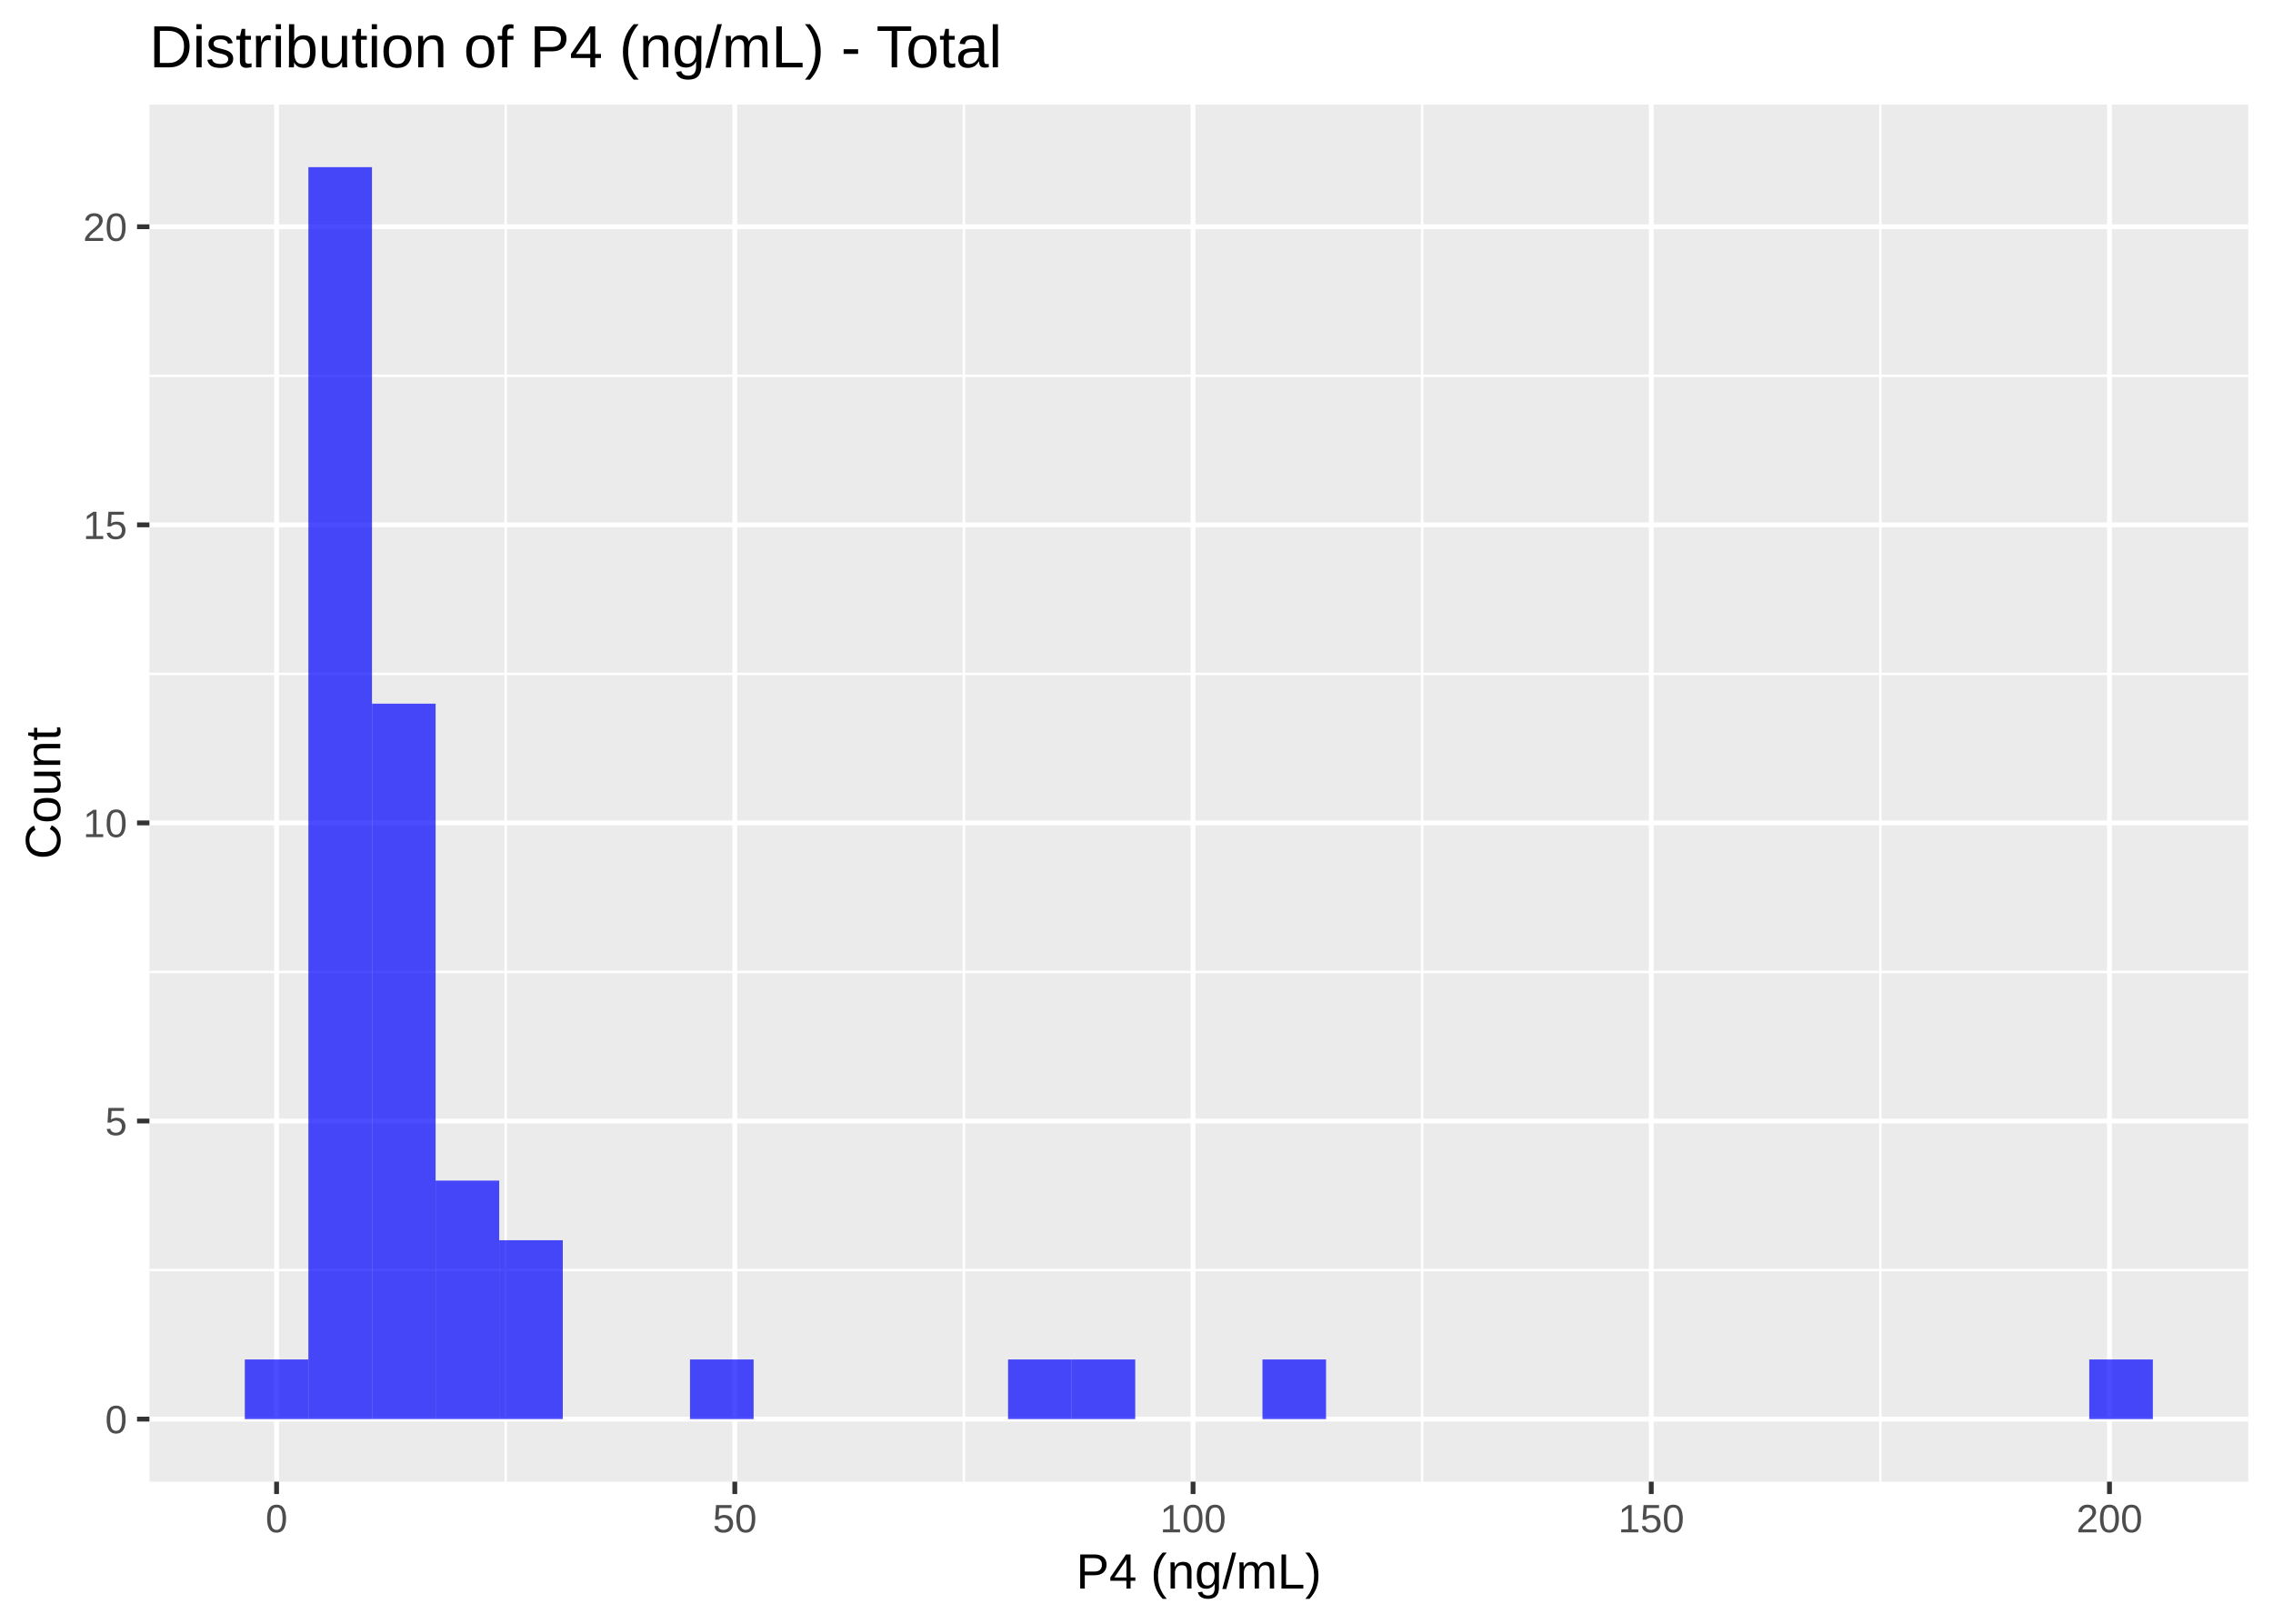
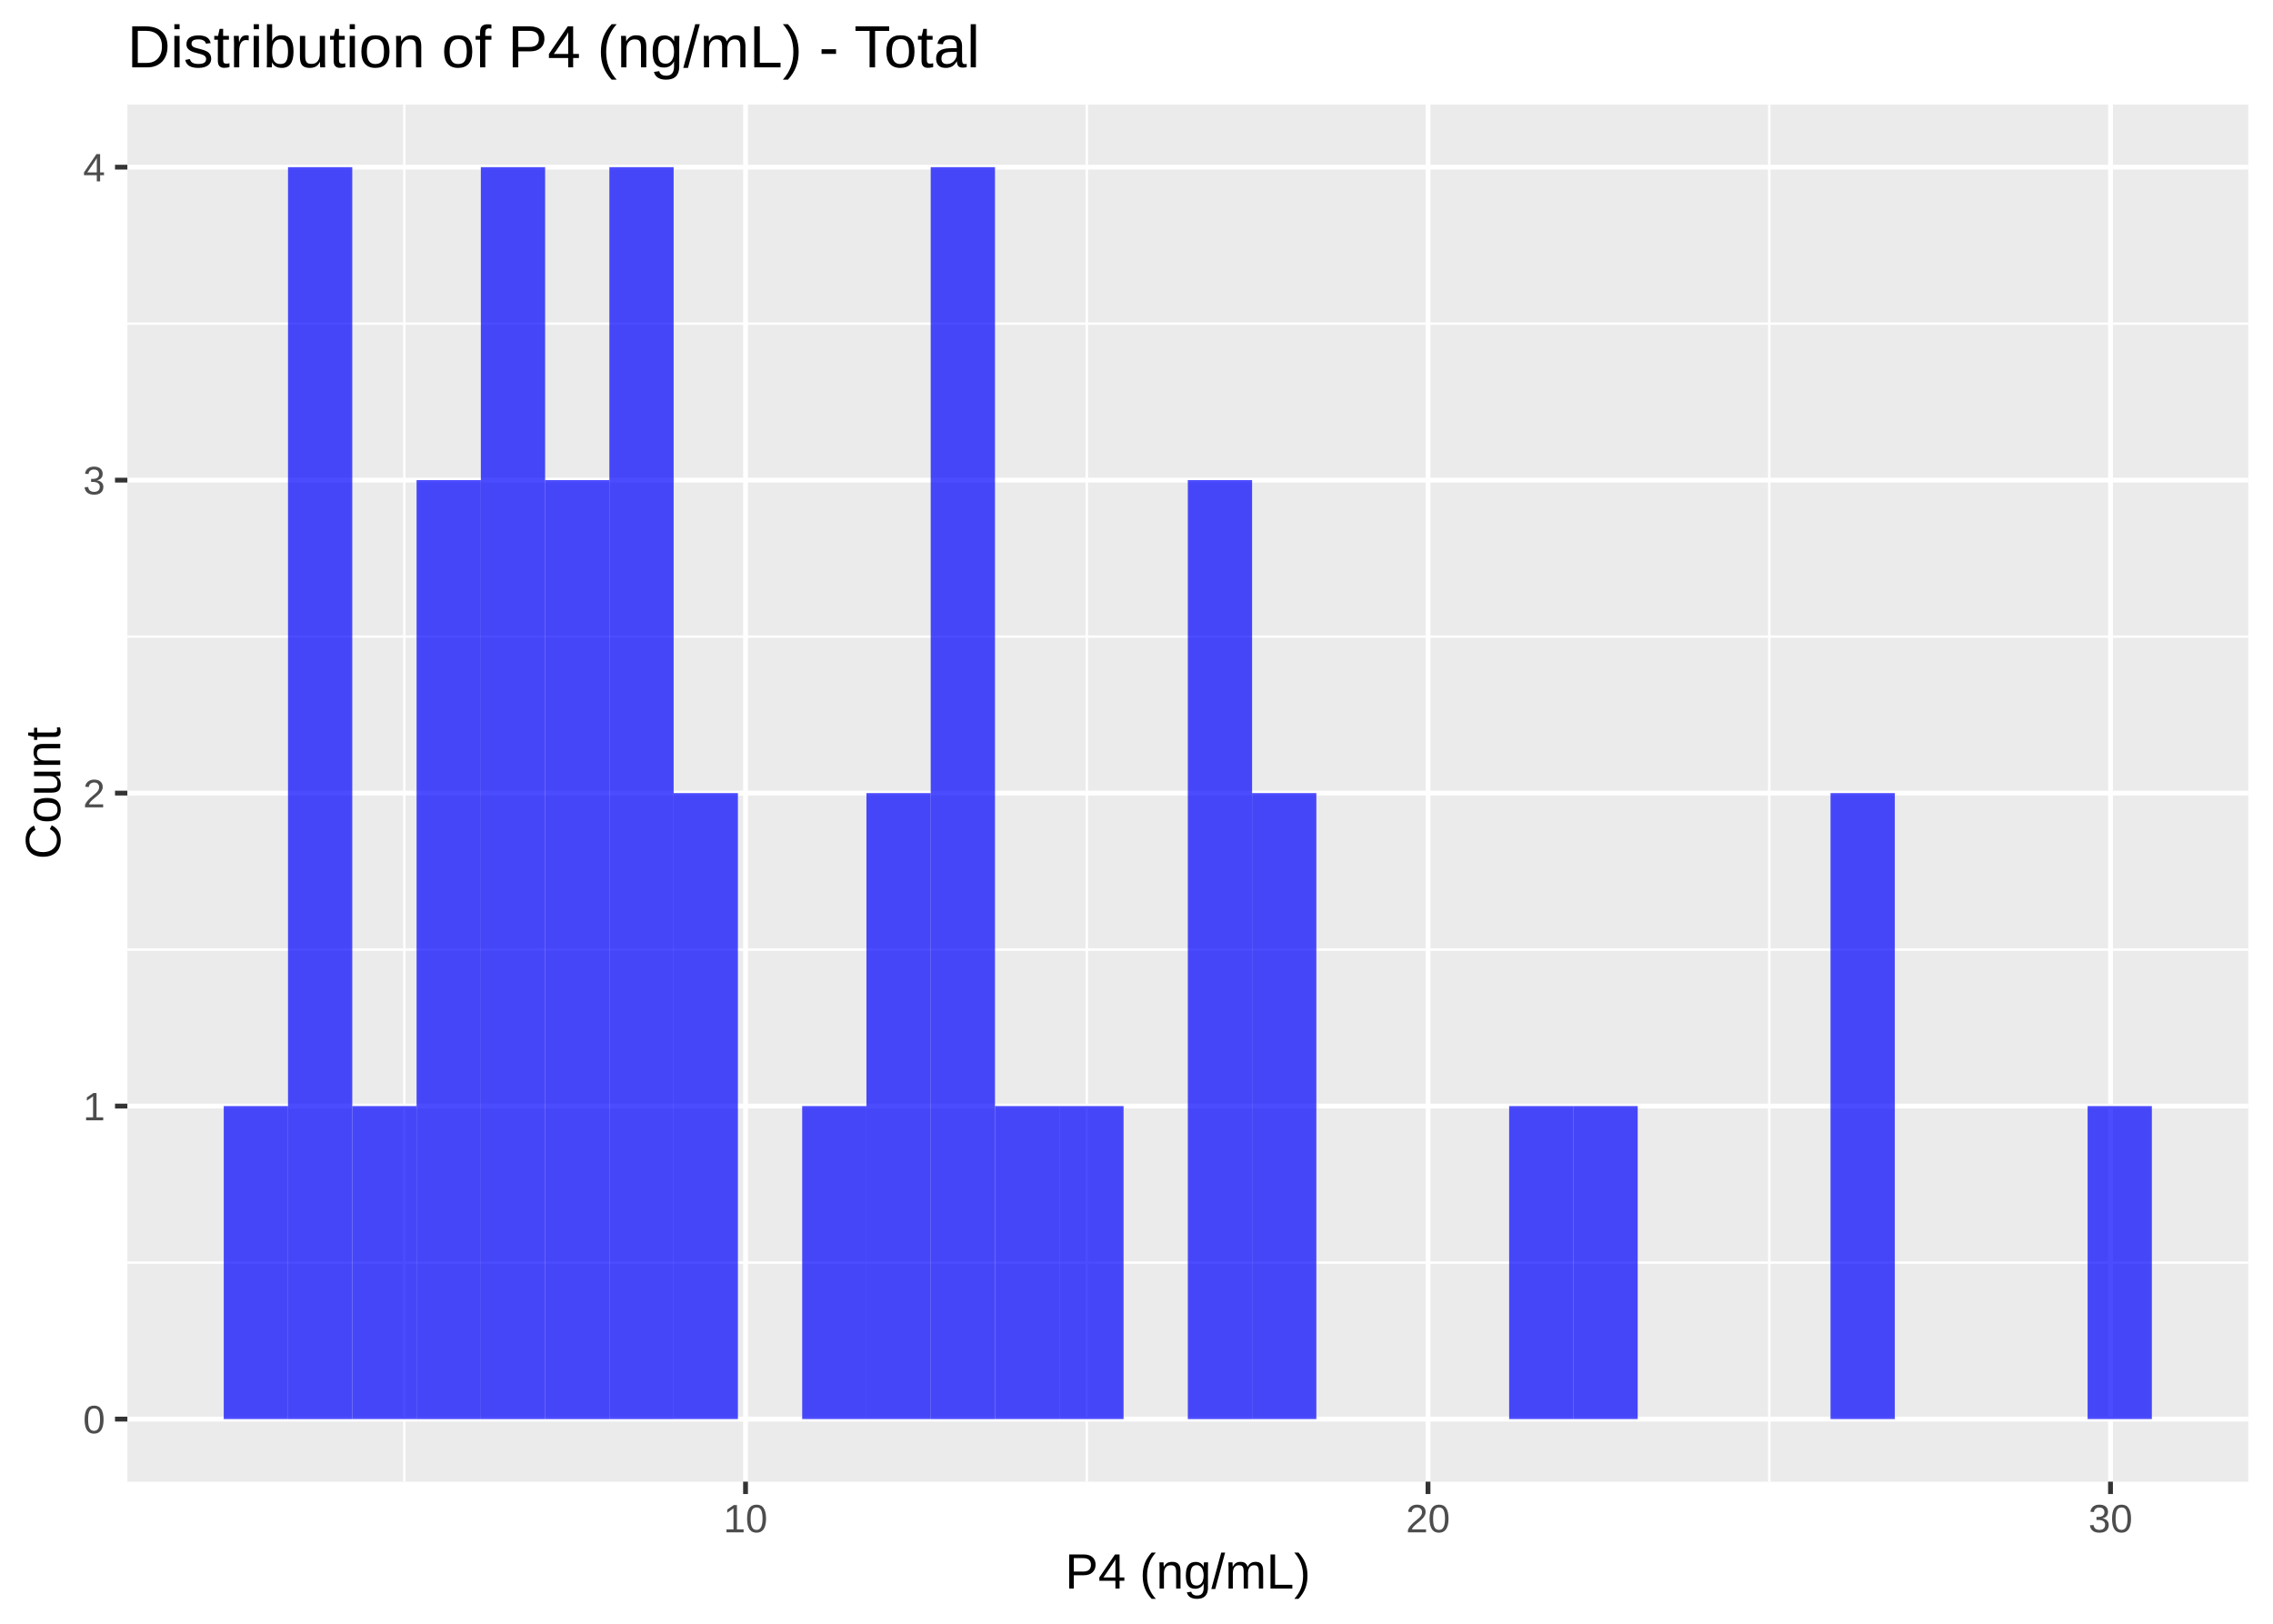
<svg xmlns="http://www.w3.org/2000/svg" width="504.00pt" height="360.00pt" viewBox="0 0 504.00 360.00">
  <g class="svglite">
    <defs>
      <style type="text/css">
    .svglite line, .svglite polyline, .svglite polygon, .svglite path, .svglite rect, .svglite circle {
      fill: none;
      stroke: #000000;
      stroke-linecap: round;
      stroke-linejoin: round;
      stroke-miterlimit: 10.00;
    }
    .svglite text {
      white-space: pre;
    }
    .svglite g.glyphgroup path {
      fill: inherit;
      stroke: none;
    }
  </style>
    </defs>
    <rect width="100%" height="100%" style="stroke: none; fill: #FFFFFF;" />
    <defs>
      <clipPath id="cpMC4wMHw1MDQuMDB8MC4wMHwzNjAuMDA=">
        <rect x="0.00" y="0.00" width="504.00" height="360.00" />
      </clipPath>
    </defs>
    <g clip-path="url(#cpMC4wMHw1MDQuMDB8MC4wMHwzNjAuMDA=)">
      <rect x="0.00" y="0" width="504.00" height="360.00" style="stroke-width: 1.07; stroke: #FFFFFF; fill: #FFFFFF;" />
    </g>
    <defs>
-       <clipPath id="cpMzMuMTN8NDk4LjUyfDIzLjE4fDMyOC41MA==">
-         <rect x="33.13" y="23.18" width="465.39" height="305.33" />
+       <clipPath id="cpMjguMjR8NDk4LjUyfDIzLjE4fDMyOC41MA==">
+         <rect x="28.24" y="23.18" width="470.28" height="305.33" />
      </clipPath>
    </defs>
-     <g clip-path="url(#cpMzMuMTN8NDk4LjUyfDIzLjE4fDMyOC41MA==)">
-       <rect x="33.13" y="23.18" width="465.39" height="305.33" style="stroke-width: 1.07; stroke: none; fill: #EBEBEB;" />
-       <polyline points="33.13,281.58 498.52,281.58 " style="stroke-width: 0.53; stroke: #FFFFFF; stroke-linecap: butt;" />
-       <polyline points="33.13,215.49 498.52,215.49 " style="stroke-width: 0.53; stroke: #FFFFFF; stroke-linecap: butt;" />
-       <polyline points="33.13,149.41 498.52,149.41 " style="stroke-width: 0.53; stroke: #FFFFFF; stroke-linecap: butt;" />
-       <polyline points="33.13,83.32 498.52,83.32 " style="stroke-width: 0.53; stroke: #FFFFFF; stroke-linecap: butt;" />
-       <polyline points="112.13,328.50 112.13,23.18 " style="stroke-width: 0.53; stroke: #FFFFFF; stroke-linecap: butt;" />
-       <polyline points="213.73,328.50 213.73,23.18 " style="stroke-width: 0.53; stroke: #FFFFFF; stroke-linecap: butt;" />
-       <polyline points="315.34,328.50 315.34,23.18 " style="stroke-width: 0.53; stroke: #FFFFFF; stroke-linecap: butt;" />
-       <polyline points="416.94,328.50 416.94,23.18 " style="stroke-width: 0.53; stroke: #FFFFFF; stroke-linecap: butt;" />
-       <polyline points="33.13,314.63 498.52,314.63 " style="stroke-width: 1.07; stroke: #FFFFFF; stroke-linecap: butt;" />
-       <polyline points="33.13,248.54 498.52,248.54 " style="stroke-width: 1.07; stroke: #FFFFFF; stroke-linecap: butt;" />
-       <polyline points="33.13,182.45 498.52,182.45 " style="stroke-width: 1.07; stroke: #FFFFFF; stroke-linecap: butt;" />
-       <polyline points="33.13,116.36 498.52,116.36 " style="stroke-width: 1.07; stroke: #FFFFFF; stroke-linecap: butt;" />
-       <polyline points="33.13,50.27 498.52,50.27 " style="stroke-width: 1.07; stroke: #FFFFFF; stroke-linecap: butt;" />
-       <polyline points="61.33,328.50 61.33,23.18 " style="stroke-width: 1.07; stroke: #FFFFFF; stroke-linecap: butt;" />
-       <polyline points="162.93,328.50 162.93,23.18 " style="stroke-width: 1.07; stroke: #FFFFFF; stroke-linecap: butt;" />
-       <polyline points="264.54,328.50 264.54,23.18 " style="stroke-width: 1.07; stroke: #FFFFFF; stroke-linecap: butt;" />
-       <polyline points="366.14,328.50 366.14,23.18 " style="stroke-width: 1.07; stroke: #FFFFFF; stroke-linecap: butt;" />
-       <polyline points="467.74,328.50 467.74,23.18 " style="stroke-width: 1.07; stroke: #FFFFFF; stroke-linecap: butt;" />
-       <rect x="54.28" y="301.41" width="14.10" height="13.22" style="stroke-width: 1.07; stroke: none; stroke-linecap: butt; stroke-linejoin: miter; fill: #0000FF; fill-opacity: 0.70;" />
-       <rect x="68.38" y="37.06" width="14.10" height="277.57" style="stroke-width: 1.07; stroke: none; stroke-linecap: butt; stroke-linejoin: miter; fill: #0000FF; fill-opacity: 0.70;" />
-       <rect x="82.49" y="156.01" width="14.10" height="158.61" style="stroke-width: 1.07; stroke: none; stroke-linecap: butt; stroke-linejoin: miter; fill: #0000FF; fill-opacity: 0.70;" />
-       <rect x="96.59" y="261.75" width="14.10" height="52.87" style="stroke-width: 1.07; stroke: none; stroke-linecap: butt; stroke-linejoin: miter; fill: #0000FF; fill-opacity: 0.70;" />
-       <rect x="110.69" y="274.97" width="14.10" height="39.65" style="stroke-width: 1.07; stroke: none; stroke-linecap: butt; stroke-linejoin: miter; fill: #0000FF; fill-opacity: 0.70;" />
-       <rect x="124.80" y="314.63" width="14.10" height="0.00" style="stroke-width: 1.07; stroke: none; stroke-linecap: butt; stroke-linejoin: miter; fill: #0000FF; fill-opacity: 0.70;" />
-       <rect x="138.90" y="314.63" width="14.10" height="0.00" style="stroke-width: 1.07; stroke: none; stroke-linecap: butt; stroke-linejoin: miter; fill: #0000FF; fill-opacity: 0.70;" />
-       <rect x="153.00" y="301.41" width="14.10" height="13.22" style="stroke-width: 1.07; stroke: none; stroke-linecap: butt; stroke-linejoin: miter; fill: #0000FF; fill-opacity: 0.70;" />
-       <rect x="167.10" y="314.63" width="14.10" height="0.00" style="stroke-width: 1.07; stroke: none; stroke-linecap: butt; stroke-linejoin: miter; fill: #0000FF; fill-opacity: 0.70;" />
-       <rect x="181.21" y="314.63" width="14.10" height="0.00" style="stroke-width: 1.07; stroke: none; stroke-linecap: butt; stroke-linejoin: miter; fill: #0000FF; fill-opacity: 0.70;" />
-       <rect x="195.31" y="314.63" width="14.10" height="0.00" style="stroke-width: 1.07; stroke: none; stroke-linecap: butt; stroke-linejoin: miter; fill: #0000FF; fill-opacity: 0.70;" />
-       <rect x="209.41" y="314.63" width="14.10" height="0.00" style="stroke-width: 1.07; stroke: none; stroke-linecap: butt; stroke-linejoin: miter; fill: #0000FF; fill-opacity: 0.70;" />
-       <rect x="223.52" y="301.41" width="14.10" height="13.22" style="stroke-width: 1.07; stroke: none; stroke-linecap: butt; stroke-linejoin: miter; fill: #0000FF; fill-opacity: 0.70;" />
-       <rect x="237.62" y="301.41" width="14.10" height="13.22" style="stroke-width: 1.07; stroke: none; stroke-linecap: butt; stroke-linejoin: miter; fill: #0000FF; fill-opacity: 0.70;" />
-       <rect x="251.72" y="314.63" width="14.10" height="0.00" style="stroke-width: 1.07; stroke: none; stroke-linecap: butt; stroke-linejoin: miter; fill: #0000FF; fill-opacity: 0.70;" />
-       <rect x="265.82" y="314.63" width="14.10" height="0.00" style="stroke-width: 1.07; stroke: none; stroke-linecap: butt; stroke-linejoin: miter; fill: #0000FF; fill-opacity: 0.70;" />
-       <rect x="279.93" y="301.41" width="14.10" height="13.22" style="stroke-width: 1.07; stroke: none; stroke-linecap: butt; stroke-linejoin: miter; fill: #0000FF; fill-opacity: 0.70;" />
-       <rect x="294.03" y="314.63" width="14.10" height="0.00" style="stroke-width: 1.07; stroke: none; stroke-linecap: butt; stroke-linejoin: miter; fill: #0000FF; fill-opacity: 0.70;" />
-       <rect x="308.13" y="314.63" width="14.10" height="0.00" style="stroke-width: 1.07; stroke: none; stroke-linecap: butt; stroke-linejoin: miter; fill: #0000FF; fill-opacity: 0.70;" />
-       <rect x="322.24" y="314.63" width="14.10" height="0.00" style="stroke-width: 1.07; stroke: none; stroke-linecap: butt; stroke-linejoin: miter; fill: #0000FF; fill-opacity: 0.70;" />
-       <rect x="336.34" y="314.63" width="14.10" height="0.00" style="stroke-width: 1.07; stroke: none; stroke-linecap: butt; stroke-linejoin: miter; fill: #0000FF; fill-opacity: 0.70;" />
-       <rect x="350.44" y="314.63" width="14.10" height="0.00" style="stroke-width: 1.07; stroke: none; stroke-linecap: butt; stroke-linejoin: miter; fill: #0000FF; fill-opacity: 0.70;" />
-       <rect x="364.54" y="314.63" width="14.10" height="0.00" style="stroke-width: 1.07; stroke: none; stroke-linecap: butt; stroke-linejoin: miter; fill: #0000FF; fill-opacity: 0.70;" />
-       <rect x="378.65" y="314.63" width="14.10" height="0.00" style="stroke-width: 1.07; stroke: none; stroke-linecap: butt; stroke-linejoin: miter; fill: #0000FF; fill-opacity: 0.70;" />
-       <rect x="392.75" y="314.63" width="14.10" height="0.00" style="stroke-width: 1.07; stroke: none; stroke-linecap: butt; stroke-linejoin: miter; fill: #0000FF; fill-opacity: 0.70;" />
-       <rect x="406.85" y="314.63" width="14.10" height="0.00" style="stroke-width: 1.07; stroke: none; stroke-linecap: butt; stroke-linejoin: miter; fill: #0000FF; fill-opacity: 0.70;" />
-       <rect x="420.95" y="314.63" width="14.10" height="0.00" style="stroke-width: 1.07; stroke: none; stroke-linecap: butt; stroke-linejoin: miter; fill: #0000FF; fill-opacity: 0.70;" />
-       <rect x="435.06" y="314.63" width="14.10" height="0.00" style="stroke-width: 1.07; stroke: none; stroke-linecap: butt; stroke-linejoin: miter; fill: #0000FF; fill-opacity: 0.70;" />
-       <rect x="449.16" y="314.63" width="14.10" height="0.00" style="stroke-width: 1.07; stroke: none; stroke-linecap: butt; stroke-linejoin: miter; fill: #0000FF; fill-opacity: 0.70;" />
-       <rect x="463.26" y="301.41" width="14.10" height="13.22" style="stroke-width: 1.07; stroke: none; stroke-linecap: butt; stroke-linejoin: miter; fill: #0000FF; fill-opacity: 0.70;" />
+     <g clip-path="url(#cpMjguMjR8NDk4LjUyfDIzLjE4fDMyOC41MA==)">
+       <rect x="28.24" y="23.18" width="470.28" height="305.33" style="stroke-width: 1.07; stroke: none; fill: #EBEBEB;" />
+       <polyline points="28.24,279.93 498.52,279.93 " style="stroke-width: 0.53; stroke: #FFFFFF; stroke-linecap: butt;" />
+       <polyline points="28.24,210.54 498.52,210.54 " style="stroke-width: 0.53; stroke: #FFFFFF; stroke-linecap: butt;" />
+       <polyline points="28.24,141.14 498.52,141.14 " style="stroke-width: 0.53; stroke: #FFFFFF; stroke-linecap: butt;" />
+       <polyline points="28.24,71.75 498.52,71.75 " style="stroke-width: 0.53; stroke: #FFFFFF; stroke-linecap: butt;" />
+       <polyline points="89.65,328.50 89.65,23.18 " style="stroke-width: 0.53; stroke: #FFFFFF; stroke-linecap: butt;" />
+       <polyline points="240.98,328.50 240.98,23.18 " style="stroke-width: 0.53; stroke: #FFFFFF; stroke-linecap: butt;" />
+       <polyline points="392.31,328.50 392.31,23.18 " style="stroke-width: 0.53; stroke: #FFFFFF; stroke-linecap: butt;" />
+       <polyline points="28.24,314.63 498.52,314.63 " style="stroke-width: 1.07; stroke: #FFFFFF; stroke-linecap: butt;" />
+       <polyline points="28.24,245.23 498.52,245.23 " style="stroke-width: 1.07; stroke: #FFFFFF; stroke-linecap: butt;" />
+       <polyline points="28.24,175.84 498.52,175.84 " style="stroke-width: 1.07; stroke: #FFFFFF; stroke-linecap: butt;" />
+       <polyline points="28.24,106.45 498.52,106.45 " style="stroke-width: 1.07; stroke: #FFFFFF; stroke-linecap: butt;" />
+       <polyline points="28.24,37.06 498.52,37.06 " style="stroke-width: 1.07; stroke: #FFFFFF; stroke-linecap: butt;" />
+       <polyline points="165.31,328.50 165.31,23.18 " style="stroke-width: 1.07; stroke: #FFFFFF; stroke-linecap: butt;" />
+       <polyline points="316.64,328.50 316.64,23.18 " style="stroke-width: 1.07; stroke: #FFFFFF; stroke-linecap: butt;" />
+       <polyline points="467.97,328.50 467.97,23.18 " style="stroke-width: 1.07; stroke: #FFFFFF; stroke-linecap: butt;" />
+       <rect x="49.61" y="245.23" width="14.25" height="69.39" style="stroke-width: 1.07; stroke: none; stroke-linecap: butt; stroke-linejoin: miter; fill: #0000FF; fill-opacity: 0.70;" />
+       <rect x="63.86" y="37.06" width="14.25" height="277.57" style="stroke-width: 1.07; stroke: none; stroke-linecap: butt; stroke-linejoin: miter; fill: #0000FF; fill-opacity: 0.70;" />
+       <rect x="78.12" y="245.23" width="14.25" height="69.39" style="stroke-width: 1.07; stroke: none; stroke-linecap: butt; stroke-linejoin: miter; fill: #0000FF; fill-opacity: 0.70;" />
+       <rect x="92.37" y="106.45" width="14.25" height="208.18" style="stroke-width: 1.07; stroke: none; stroke-linecap: butt; stroke-linejoin: miter; fill: #0000FF; fill-opacity: 0.70;" />
+       <rect x="106.62" y="37.06" width="14.25" height="277.57" style="stroke-width: 1.07; stroke: none; stroke-linecap: butt; stroke-linejoin: miter; fill: #0000FF; fill-opacity: 0.70;" />
+       <rect x="120.87" y="106.45" width="14.25" height="208.18" style="stroke-width: 1.07; stroke: none; stroke-linecap: butt; stroke-linejoin: miter; fill: #0000FF; fill-opacity: 0.70;" />
+       <rect x="135.12" y="37.06" width="14.25" height="277.57" style="stroke-width: 1.07; stroke: none; stroke-linecap: butt; stroke-linejoin: miter; fill: #0000FF; fill-opacity: 0.70;" />
+       <rect x="149.37" y="175.84" width="14.25" height="138.78" style="stroke-width: 1.07; stroke: none; stroke-linecap: butt; stroke-linejoin: miter; fill: #0000FF; fill-opacity: 0.70;" />
+       <rect x="163.62" y="314.63" width="14.25" height="0.00" style="stroke-width: 1.07; stroke: none; stroke-linecap: butt; stroke-linejoin: miter; fill: #0000FF; fill-opacity: 0.70;" />
+       <rect x="177.87" y="245.23" width="14.25" height="69.39" style="stroke-width: 1.07; stroke: none; stroke-linecap: butt; stroke-linejoin: miter; fill: #0000FF; fill-opacity: 0.70;" />
+       <rect x="192.12" y="175.84" width="14.25" height="138.78" style="stroke-width: 1.07; stroke: none; stroke-linecap: butt; stroke-linejoin: miter; fill: #0000FF; fill-opacity: 0.70;" />
+       <rect x="206.37" y="37.06" width="14.25" height="277.57" style="stroke-width: 1.07; stroke: none; stroke-linecap: butt; stroke-linejoin: miter; fill: #0000FF; fill-opacity: 0.70;" />
+       <rect x="220.63" y="245.23" width="14.25" height="69.39" style="stroke-width: 1.07; stroke: none; stroke-linecap: butt; stroke-linejoin: miter; fill: #0000FF; fill-opacity: 0.70;" />
+       <rect x="234.88" y="245.23" width="14.25" height="69.39" style="stroke-width: 1.07; stroke: none; stroke-linecap: butt; stroke-linejoin: miter; fill: #0000FF; fill-opacity: 0.70;" />
+       <rect x="249.13" y="314.63" width="14.25" height="0.00" style="stroke-width: 1.07; stroke: none; stroke-linecap: butt; stroke-linejoin: miter; fill: #0000FF; fill-opacity: 0.70;" />
+       <rect x="263.38" y="106.45" width="14.25" height="208.18" style="stroke-width: 1.07; stroke: none; stroke-linecap: butt; stroke-linejoin: miter; fill: #0000FF; fill-opacity: 0.70;" />
+       <rect x="277.63" y="175.84" width="14.25" height="138.78" style="stroke-width: 1.07; stroke: none; stroke-linecap: butt; stroke-linejoin: miter; fill: #0000FF; fill-opacity: 0.70;" />
+       <rect x="291.88" y="314.63" width="14.25" height="0.00" style="stroke-width: 1.07; stroke: none; stroke-linecap: butt; stroke-linejoin: miter; fill: #0000FF; fill-opacity: 0.70;" />
+       <rect x="306.13" y="314.63" width="14.25" height="0.00" style="stroke-width: 1.07; stroke: none; stroke-linecap: butt; stroke-linejoin: miter; fill: #0000FF; fill-opacity: 0.70;" />
+       <rect x="320.38" y="314.63" width="14.25" height="0.00" style="stroke-width: 1.07; stroke: none; stroke-linecap: butt; stroke-linejoin: miter; fill: #0000FF; fill-opacity: 0.70;" />
+       <rect x="334.63" y="245.23" width="14.25" height="69.39" style="stroke-width: 1.07; stroke: none; stroke-linecap: butt; stroke-linejoin: miter; fill: #0000FF; fill-opacity: 0.70;" />
+       <rect x="348.88" y="245.23" width="14.25" height="69.39" style="stroke-width: 1.07; stroke: none; stroke-linecap: butt; stroke-linejoin: miter; fill: #0000FF; fill-opacity: 0.70;" />
+       <rect x="363.14" y="314.63" width="14.25" height="0.00" style="stroke-width: 1.07; stroke: none; stroke-linecap: butt; stroke-linejoin: miter; fill: #0000FF; fill-opacity: 0.70;" />
+       <rect x="377.39" y="314.63" width="14.25" height="0.00" style="stroke-width: 1.07; stroke: none; stroke-linecap: butt; stroke-linejoin: miter; fill: #0000FF; fill-opacity: 0.70;" />
+       <rect x="391.64" y="314.63" width="14.25" height="0.00" style="stroke-width: 1.07; stroke: none; stroke-linecap: butt; stroke-linejoin: miter; fill: #0000FF; fill-opacity: 0.70;" />
+       <rect x="405.89" y="175.84" width="14.25" height="138.78" style="stroke-width: 1.07; stroke: none; stroke-linecap: butt; stroke-linejoin: miter; fill: #0000FF; fill-opacity: 0.70;" />
+       <rect x="420.14" y="314.63" width="14.25" height="0.00" style="stroke-width: 1.07; stroke: none; stroke-linecap: butt; stroke-linejoin: miter; fill: #0000FF; fill-opacity: 0.70;" />
+       <rect x="434.39" y="314.63" width="14.25" height="0.00" style="stroke-width: 1.07; stroke: none; stroke-linecap: butt; stroke-linejoin: miter; fill: #0000FF; fill-opacity: 0.70;" />
+       <rect x="448.64" y="314.63" width="14.25" height="0.00" style="stroke-width: 1.07; stroke: none; stroke-linecap: butt; stroke-linejoin: miter; fill: #0000FF; fill-opacity: 0.70;" />
+       <rect x="462.89" y="245.23" width="14.25" height="69.39" style="stroke-width: 1.07; stroke: none; stroke-linecap: butt; stroke-linejoin: miter; fill: #0000FF; fill-opacity: 0.70;" />
    </g>
    <g clip-path="url(#cpMC4wMHw1MDQuMDB8MC4wMHwzNjAuMDA=)">
-       <text x="28.20" y="317.78" text-anchor="end" style="font-size: 8.80px;fill: #4D4D4D; font-family: &quot;Arial&quot;;" textLength="4.89px" lengthAdjust="spacingAndGlyphs">0</text>
-       <text x="28.20" y="251.69" text-anchor="end" style="font-size: 8.80px;fill: #4D4D4D; font-family: &quot;Arial&quot;;" textLength="4.89px" lengthAdjust="spacingAndGlyphs">5</text>
-       <text x="28.20" y="185.60" text-anchor="end" style="font-size: 8.80px;fill: #4D4D4D; font-family: &quot;Arial&quot;;" textLength="9.78px" lengthAdjust="spacingAndGlyphs">10</text>
-       <text x="28.20" y="119.51" text-anchor="end" style="font-size: 8.80px;fill: #4D4D4D; font-family: &quot;Arial&quot;;" textLength="9.78px" lengthAdjust="spacingAndGlyphs">15</text>
-       <text x="28.20" y="53.42" text-anchor="end" style="font-size: 8.80px;fill: #4D4D4D; font-family: &quot;Arial&quot;;" textLength="9.78px" lengthAdjust="spacingAndGlyphs">20</text>
-       <polyline points="30.39,314.63 33.13,314.63 " style="stroke-width: 1.07; stroke: #333333; stroke-linecap: butt;" />
-       <polyline points="30.39,248.54 33.13,248.54 " style="stroke-width: 1.07; stroke: #333333; stroke-linecap: butt;" />
-       <polyline points="30.39,182.45 33.13,182.45 " style="stroke-width: 1.07; stroke: #333333; stroke-linecap: butt;" />
-       <polyline points="30.39,116.36 33.13,116.36 " style="stroke-width: 1.07; stroke: #333333; stroke-linecap: butt;" />
-       <polyline points="30.39,50.27 33.13,50.27 " style="stroke-width: 1.07; stroke: #333333; stroke-linecap: butt;" />
-       <polyline points="61.33,331.24 61.33,328.50 " style="stroke-width: 1.07; stroke: #333333; stroke-linecap: butt;" />
-       <polyline points="162.93,331.24 162.93,328.50 " style="stroke-width: 1.07; stroke: #333333; stroke-linecap: butt;" />
-       <polyline points="264.54,331.24 264.54,328.50 " style="stroke-width: 1.07; stroke: #333333; stroke-linecap: butt;" />
-       <polyline points="366.14,331.24 366.14,328.50 " style="stroke-width: 1.07; stroke: #333333; stroke-linecap: butt;" />
-       <polyline points="467.74,331.24 467.74,328.50 " style="stroke-width: 1.07; stroke: #333333; stroke-linecap: butt;" />
-       <text x="61.33" y="339.74" text-anchor="middle" style="font-size: 8.80px;fill: #4D4D4D; font-family: &quot;Arial&quot;;" textLength="4.89px" lengthAdjust="spacingAndGlyphs">0</text>
-       <text x="162.93" y="339.74" text-anchor="middle" style="font-size: 8.80px;fill: #4D4D4D; font-family: &quot;Arial&quot;;" textLength="9.78px" lengthAdjust="spacingAndGlyphs">50</text>
-       <text x="264.54" y="339.74" text-anchor="middle" style="font-size: 8.80px;fill: #4D4D4D; font-family: &quot;Arial&quot;;" textLength="14.67px" lengthAdjust="spacingAndGlyphs">100</text>
-       <text x="366.14" y="339.74" text-anchor="middle" style="font-size: 8.80px;fill: #4D4D4D; font-family: &quot;Arial&quot;;" textLength="14.67px" lengthAdjust="spacingAndGlyphs">150</text>
-       <text x="467.74" y="339.74" text-anchor="middle" style="font-size: 8.80px;fill: #4D4D4D; font-family: &quot;Arial&quot;;" textLength="14.67px" lengthAdjust="spacingAndGlyphs">200</text>
-       <text x="265.82" y="352.20" text-anchor="middle" style="font-size: 11.00px; font-family: &quot;Arial&quot;;" textLength="54.44px" lengthAdjust="spacingAndGlyphs">P4 (ng/mL)</text>
+       <text x="23.31" y="317.78" text-anchor="end" style="font-size: 8.80px;fill: #4D4D4D; font-family: &quot;Arial&quot;;" textLength="4.89px" lengthAdjust="spacingAndGlyphs">0</text>
+       <text x="23.31" y="248.38" text-anchor="end" style="font-size: 8.80px;fill: #4D4D4D; font-family: &quot;Arial&quot;;" textLength="4.89px" lengthAdjust="spacingAndGlyphs">1</text>
+       <text x="23.31" y="178.99" text-anchor="end" style="font-size: 8.80px;fill: #4D4D4D; font-family: &quot;Arial&quot;;" textLength="4.89px" lengthAdjust="spacingAndGlyphs">2</text>
+       <text x="23.31" y="109.60" text-anchor="end" style="font-size: 8.80px;fill: #4D4D4D; font-family: &quot;Arial&quot;;" textLength="4.89px" lengthAdjust="spacingAndGlyphs">3</text>
+       <text x="23.31" y="40.21" text-anchor="end" style="font-size: 8.80px;fill: #4D4D4D; font-family: &quot;Arial&quot;;" textLength="4.89px" lengthAdjust="spacingAndGlyphs">4</text>
+       <polyline points="25.50,314.63 28.24,314.63 " style="stroke-width: 1.07; stroke: #333333; stroke-linecap: butt;" />
+       <polyline points="25.50,245.23 28.24,245.23 " style="stroke-width: 1.07; stroke: #333333; stroke-linecap: butt;" />
+       <polyline points="25.50,175.84 28.24,175.84 " style="stroke-width: 1.07; stroke: #333333; stroke-linecap: butt;" />
+       <polyline points="25.50,106.45 28.24,106.45 " style="stroke-width: 1.07; stroke: #333333; stroke-linecap: butt;" />
+       <polyline points="25.50,37.06 28.24,37.06 " style="stroke-width: 1.07; stroke: #333333; stroke-linecap: butt;" />
+       <polyline points="165.31,331.24 165.31,328.50 " style="stroke-width: 1.07; stroke: #333333; stroke-linecap: butt;" />
+       <polyline points="316.64,331.24 316.64,328.50 " style="stroke-width: 1.07; stroke: #333333; stroke-linecap: butt;" />
+       <polyline points="467.97,331.24 467.97,328.50 " style="stroke-width: 1.07; stroke: #333333; stroke-linecap: butt;" />
+       <text x="165.31" y="339.74" text-anchor="middle" style="font-size: 8.80px;fill: #4D4D4D; font-family: &quot;Arial&quot;;" textLength="9.78px" lengthAdjust="spacingAndGlyphs">10</text>
+       <text x="316.64" y="339.74" text-anchor="middle" style="font-size: 8.80px;fill: #4D4D4D; font-family: &quot;Arial&quot;;" textLength="9.78px" lengthAdjust="spacingAndGlyphs">20</text>
+       <text x="467.97" y="339.74" text-anchor="middle" style="font-size: 8.80px;fill: #4D4D4D; font-family: &quot;Arial&quot;;" textLength="9.78px" lengthAdjust="spacingAndGlyphs">30</text>
+       <text x="263.38" y="352.20" text-anchor="middle" style="font-size: 11.00px; font-family: &quot;Arial&quot;;" textLength="54.44px" lengthAdjust="spacingAndGlyphs">P4 (ng/mL)</text>
      <text transform="translate(13.36,175.84) rotate(-90)" text-anchor="middle" style="font-size: 11.00px; font-family: &quot;Arial&quot;;" textLength="29.38px" lengthAdjust="spacingAndGlyphs">Count</text>
-       <text x="33.13" y="14.93" style="font-size: 13.20px; font-family: &quot;Arial&quot;;" textLength="188.75px" lengthAdjust="spacingAndGlyphs">Distribution of P4 (ng/mL) - Total</text>
+       <text x="28.24" y="14.93" style="font-size: 13.20px; font-family: &quot;Arial&quot;;" textLength="188.75px" lengthAdjust="spacingAndGlyphs">Distribution of P4 (ng/mL) - Total</text>
    </g>
  </g>
</svg>
